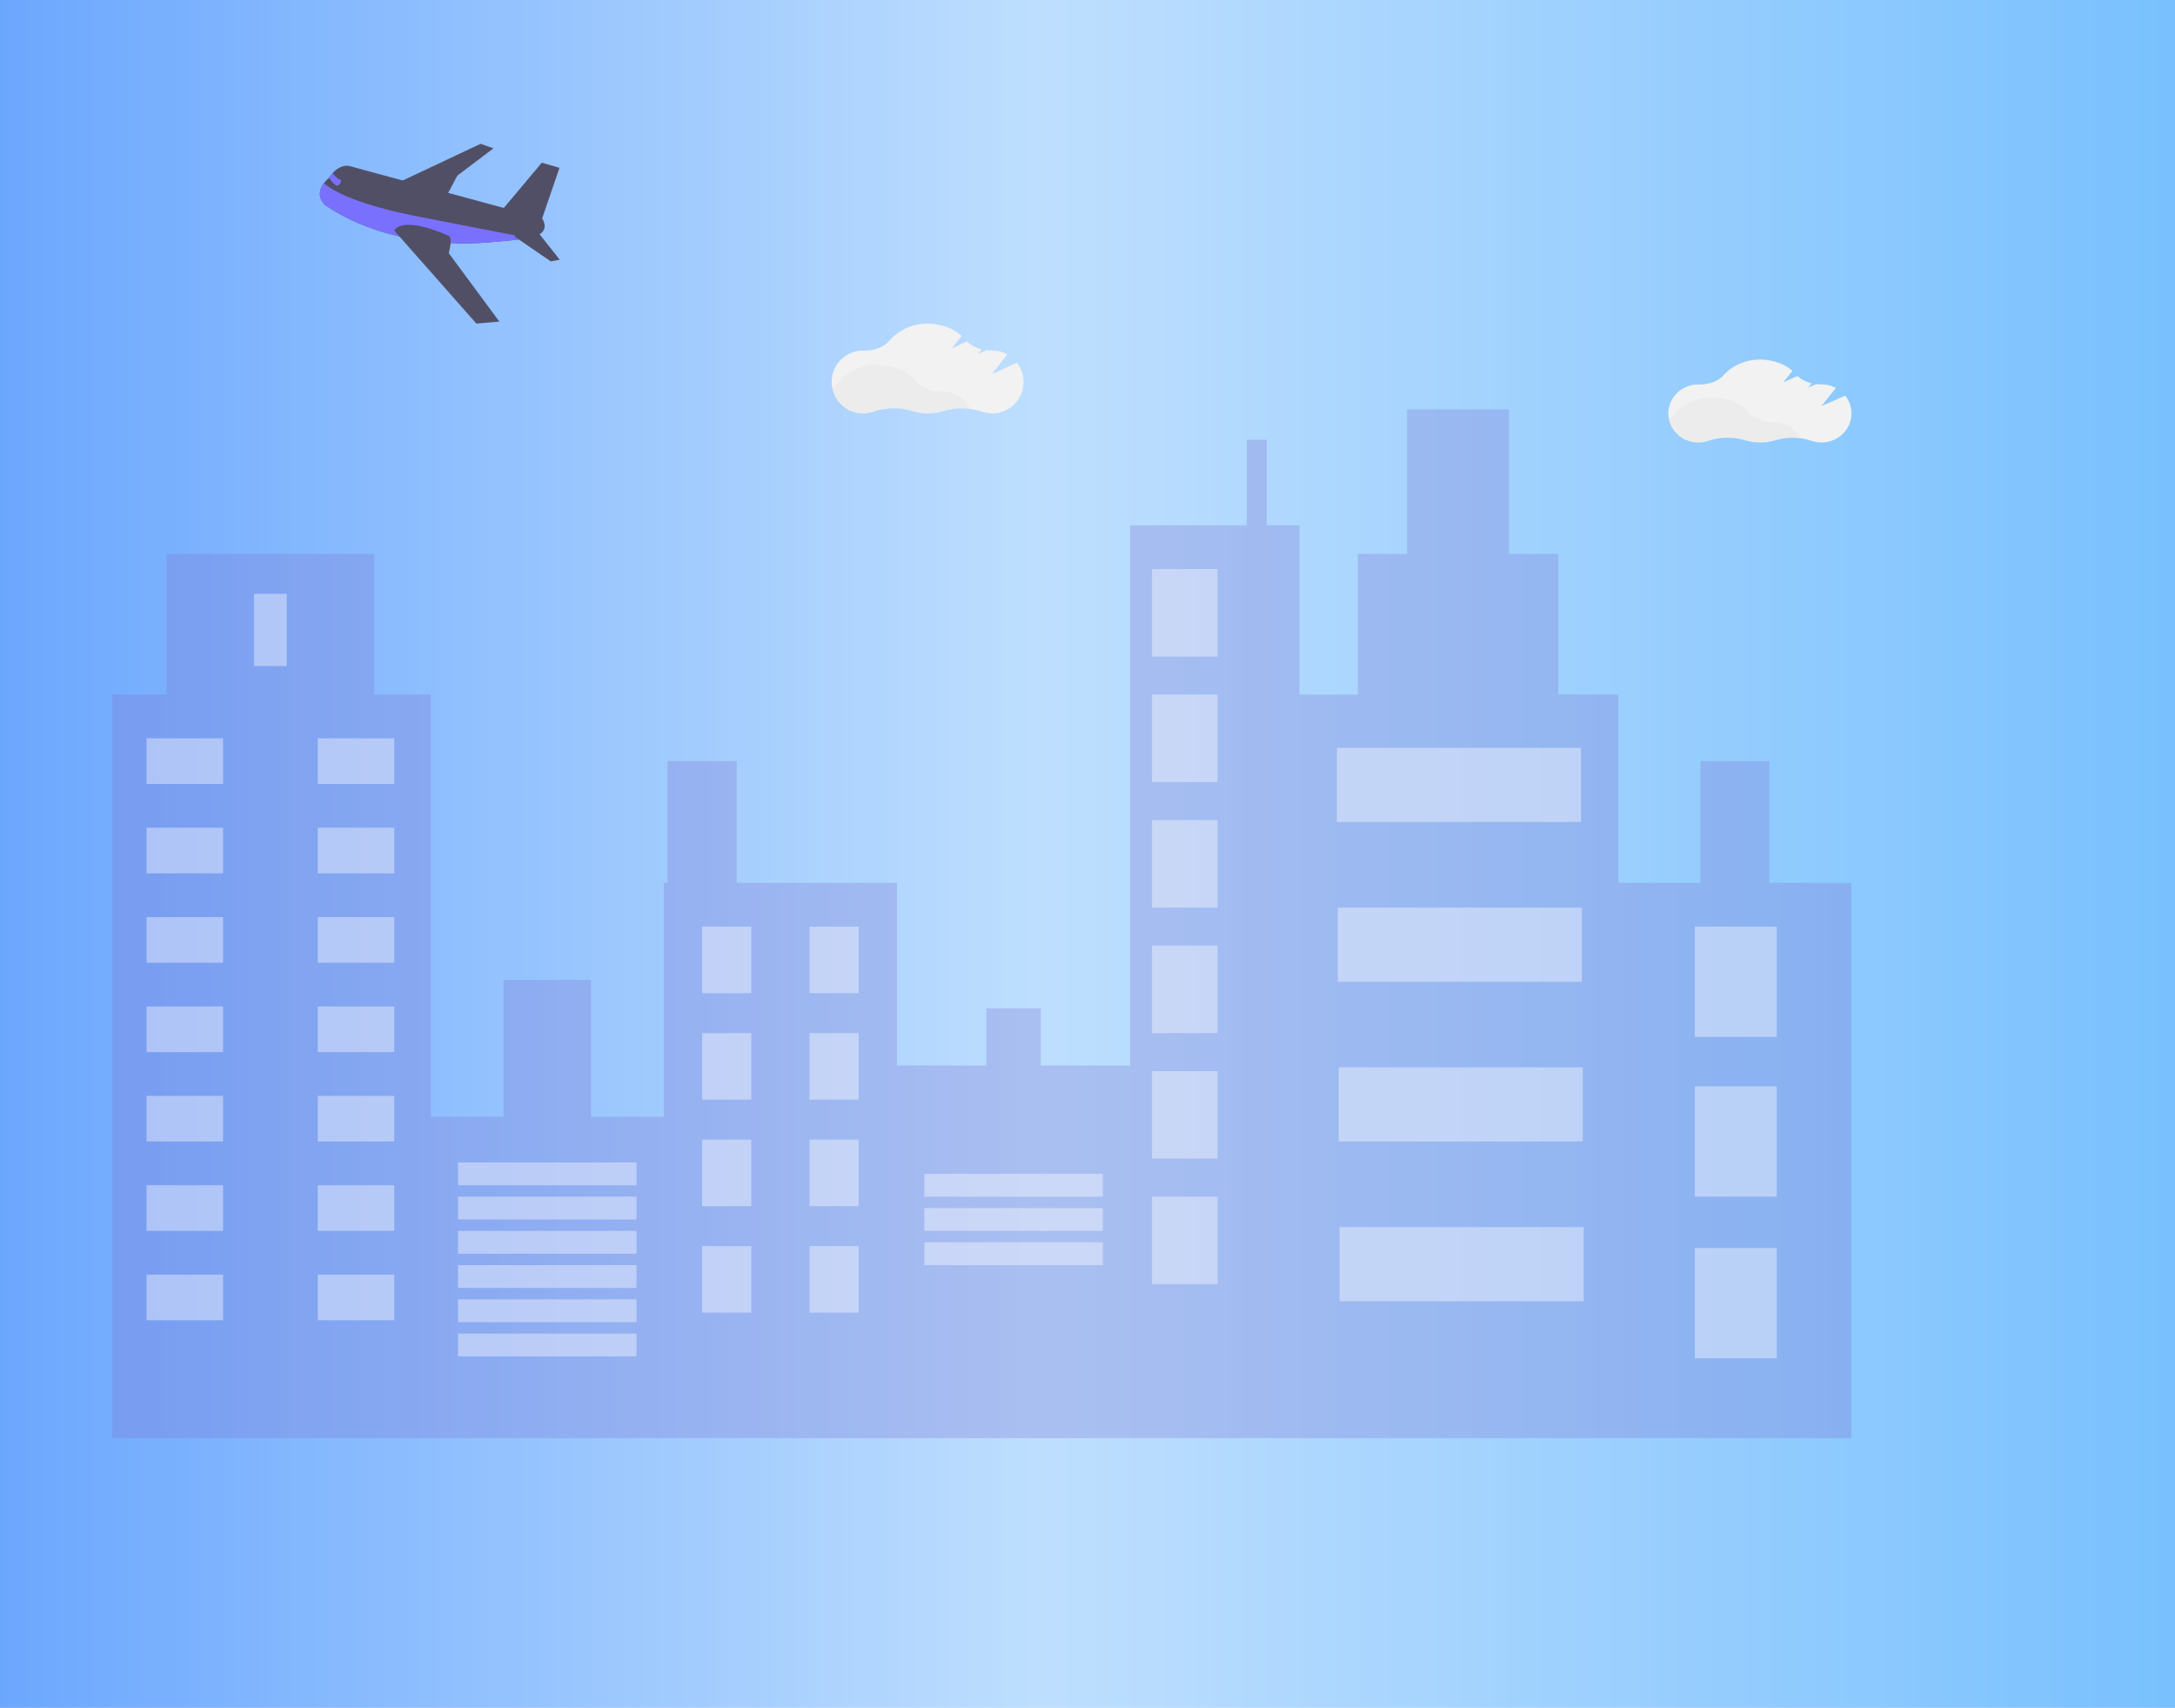
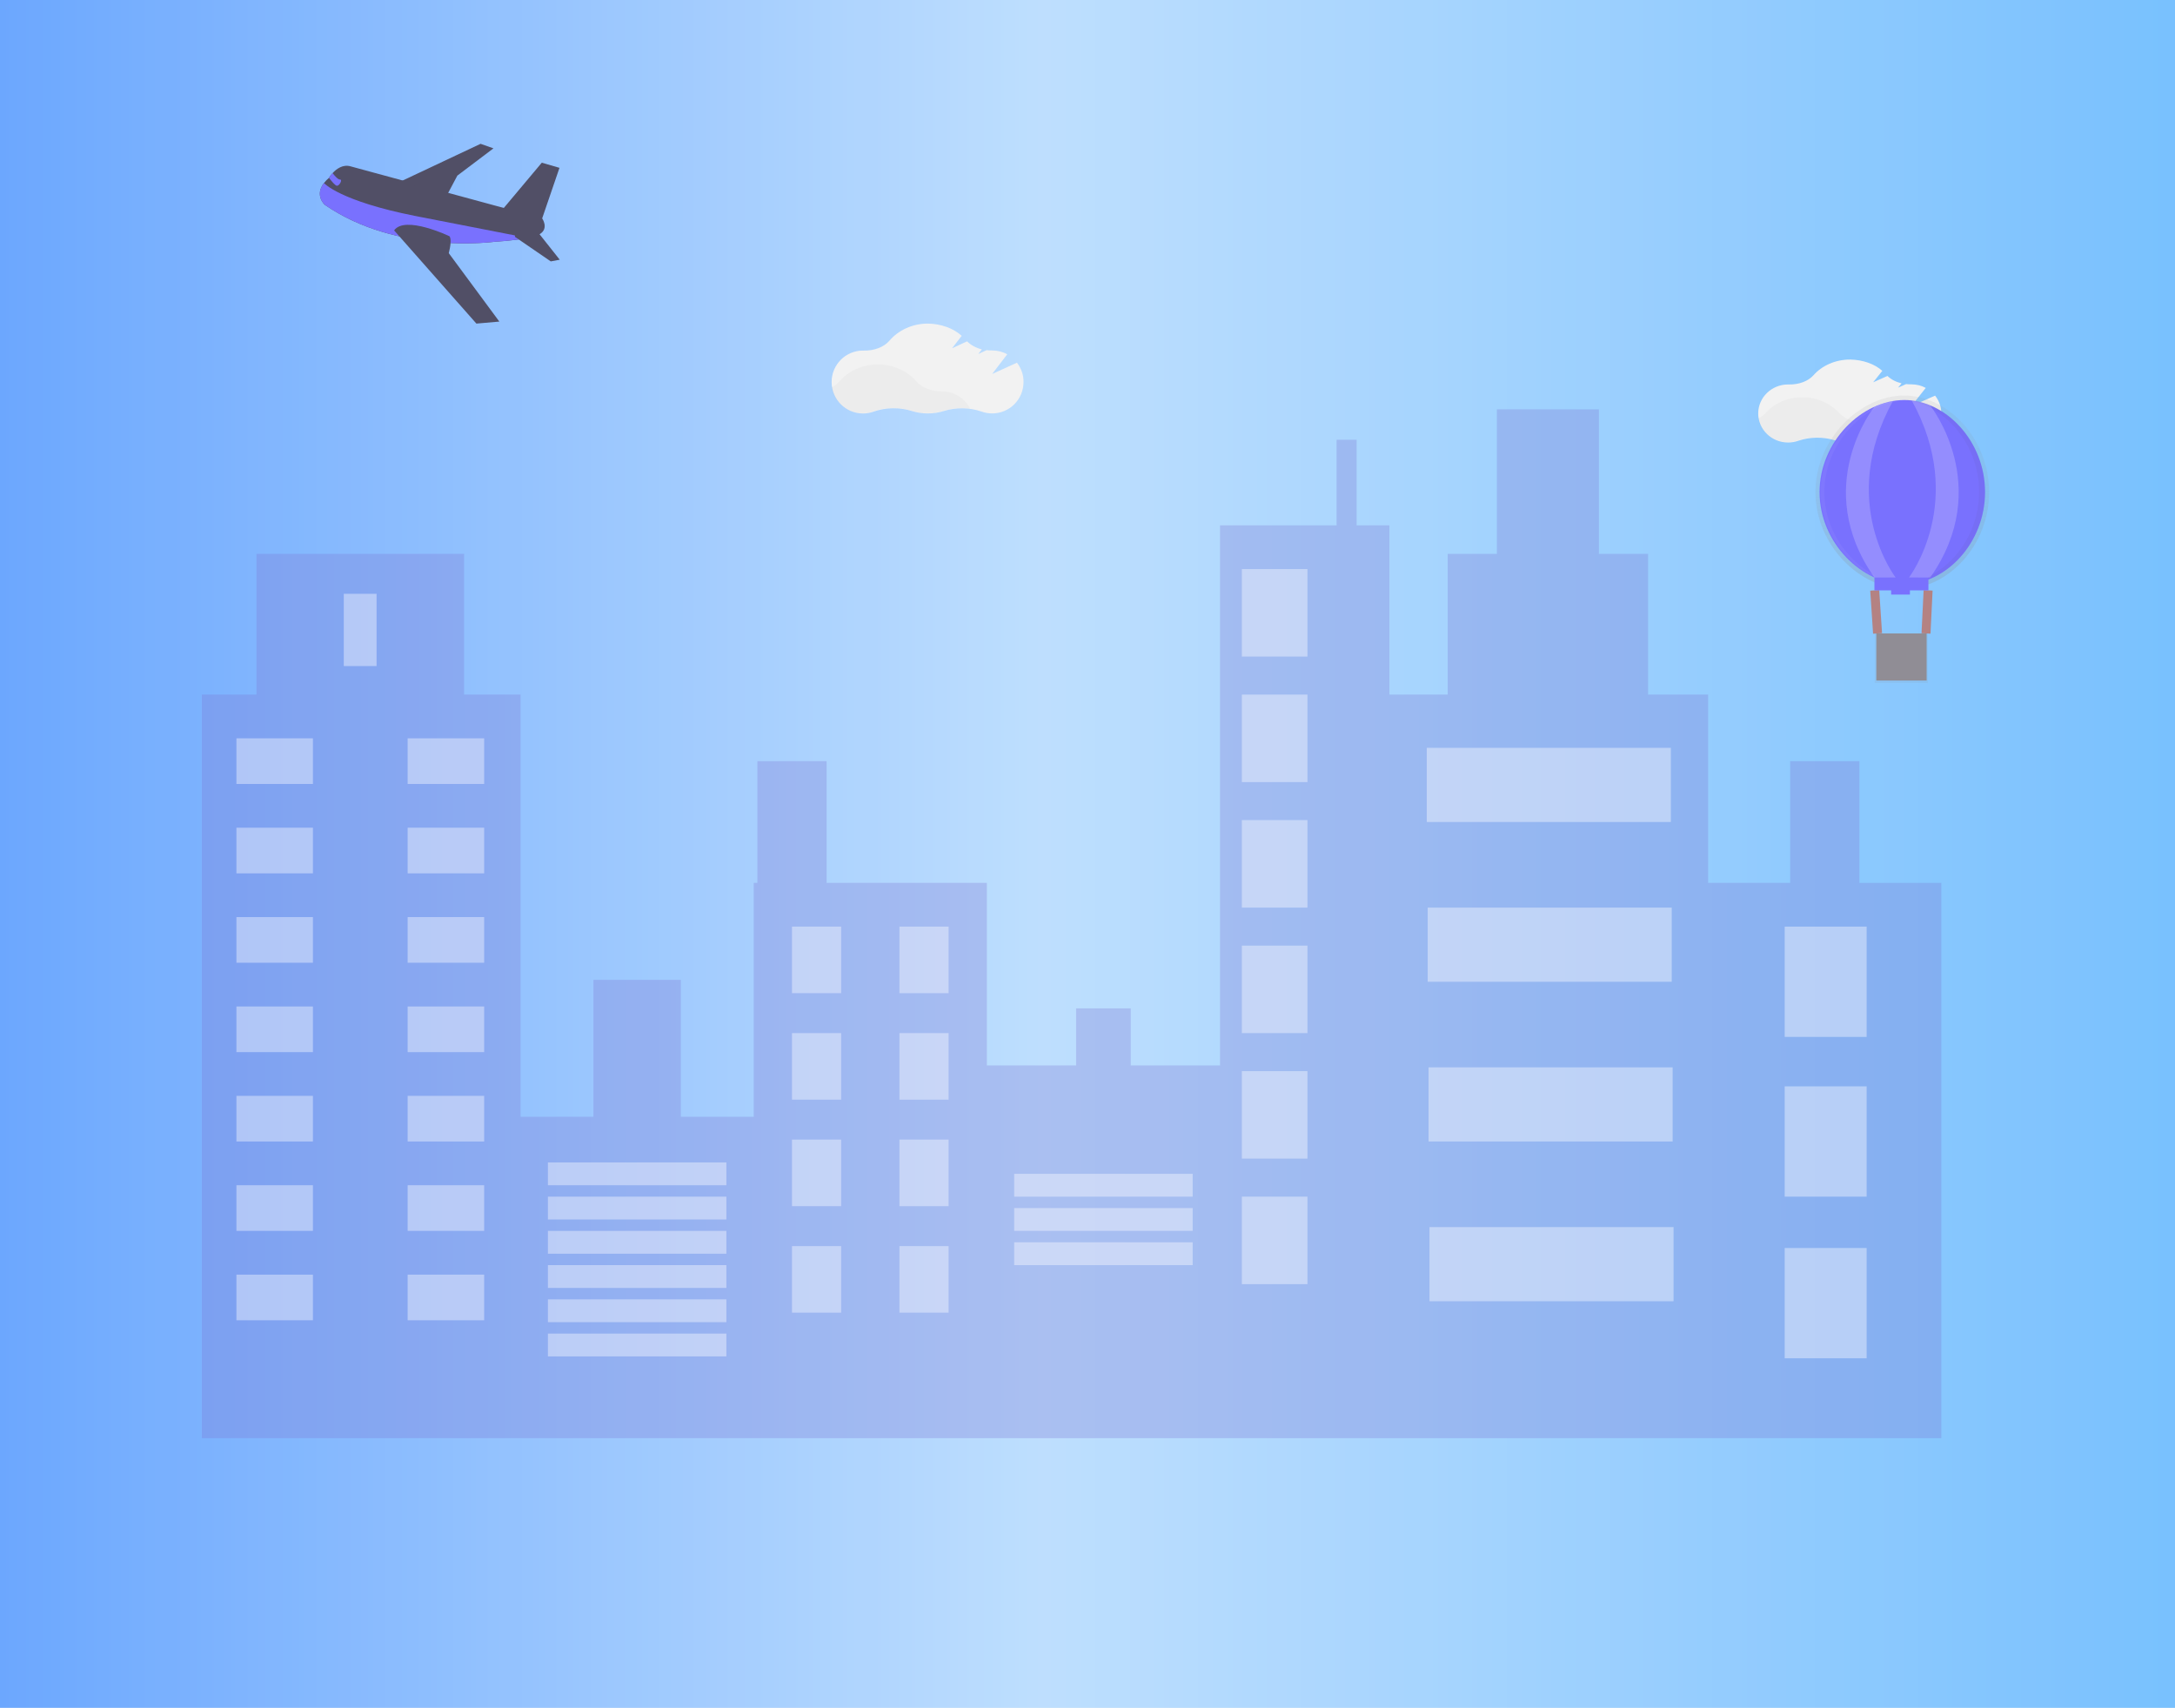
<svg xmlns="http://www.w3.org/2000/svg" width="121" height="95" viewBox="0 0 121 95" fill="none">
  <g opacity="0.9">
    <rect width="121" height="95" fill="url(#paint0_linear)" />
-     <path opacity="0.3" d="M98.44 49.11V42.34H94.59V49.11H90.029V38.637H86.686V30.809H83.95V22.769H78.275V30.809H75.539V38.637H72.296V29.222H70.472V24.462H69.358V29.222H62.873V59.266H57.907V56.092H54.867V59.266H49.902V49.11H40.985V42.34H37.134V49.11H36.932V62.122H32.878V54.505H28.014V62.122H23.961V38.637H20.82V30.809H9.268V38.637H6.228V80H23.961H36.932H49.902H62.873H72.296H90.029H103V49.11H98.44Z" fill="#6F69D1" />
-     <path d="M102.654 22.007L101.334 22.587L102.134 21.578C101.908 21.451 101.627 21.381 101.337 21.379H101.317C101.225 21.38 101.133 21.375 101.042 21.365L100.596 21.561L100.787 21.324C100.47 21.247 100.197 21.103 100.005 20.912L99.207 21.267L99.717 20.629C99.505 20.438 99.234 20.283 98.924 20.174C98.614 20.065 98.273 20.006 97.926 20C97.095 20 96.354 20.343 95.882 20.879C95.74 21.039 95.539 21.171 95.3 21.26C95.06 21.349 94.791 21.393 94.519 21.386H94.475C93.557 21.386 92.813 22.11 92.813 23.001C92.813 23.893 93.557 24.615 94.475 24.615C94.677 24.615 94.876 24.58 95.054 24.515C95.367 24.409 95.709 24.352 96.056 24.347C96.404 24.343 96.749 24.39 97.067 24.488C97.335 24.57 97.626 24.613 97.919 24.613C98.212 24.613 98.502 24.57 98.77 24.488C99.086 24.393 99.428 24.346 99.772 24.351C100.116 24.355 100.455 24.411 100.765 24.515C100.942 24.578 101.138 24.612 101.337 24.613C102.255 24.613 102.999 23.89 102.999 22.999C103.006 22.653 102.887 22.312 102.654 22.007V22.007Z" fill="#F2F2F2" />
-     <path opacity="0.03" d="M100.169 24.369C99.689 24.305 99.192 24.343 98.743 24.477C98.475 24.559 98.185 24.602 97.892 24.602C97.598 24.601 97.308 24.558 97.04 24.473C96.722 24.377 96.377 24.329 96.029 24.334C95.681 24.339 95.34 24.396 95.027 24.502C94.849 24.567 94.651 24.602 94.45 24.602C93.634 24.602 92.954 24.031 92.813 23.279C92.976 23.196 93.114 23.093 93.222 22.974C93.699 22.438 94.439 22.095 95.266 22.095C96.091 22.095 96.829 22.435 97.309 22.963C97.452 23.123 97.651 23.255 97.888 23.345C98.126 23.436 98.392 23.482 98.663 23.48H98.685C99.327 23.48 99.894 23.842 100.169 24.369Z" fill="black" />
-     <path opacity="0.4" d="M12.409 41.07H8.153V43.609H12.409V41.07Z" fill="white" />
-     <path opacity="0.4" d="M17.679 43.609H21.935V41.07H17.679V43.609Z" fill="white" />
-     <path opacity="0.4" d="M12.409 46.042H8.153V48.581H12.409V46.042Z" fill="white" />
-     <path opacity="0.4" d="M17.679 48.581H21.935V46.042H17.679V48.581Z" fill="white" />
-     <path opacity="0.4" d="M12.409 51.014H8.153V53.553H12.409V51.014Z" fill="white" />
-     <path opacity="0.4" d="M17.679 53.553H21.935V51.014H17.679V53.553Z" fill="white" />
-     <path opacity="0.4" d="M12.409 55.986H8.153V58.525H12.409V55.986Z" fill="white" />
-     <path opacity="0.4" d="M17.679 58.525H21.935V55.986H17.679V58.525Z" fill="white" />
-     <path opacity="0.4" d="M12.409 60.958H8.153V63.497H12.409V60.958Z" fill="white" />
-     <path opacity="0.4" d="M17.679 63.497H21.935V60.958H17.679V63.497Z" fill="white" />
-     <path opacity="0.4" d="M12.409 65.93H8.153V68.469H12.409V65.93Z" fill="white" />
-     <path opacity="0.4" d="M17.679 68.469H21.935V65.93H17.679V68.469Z" fill="white" />
-     <path opacity="0.4" d="M12.409 70.903H8.153V73.441H12.409V70.903Z" fill="white" />
-     <path opacity="0.4" d="M17.679 73.441H21.935V70.902H17.679V73.441Z" fill="white" />
-     <path opacity="0.4" d="M35.411 64.661H25.481V65.93H35.411V64.661Z" fill="white" />
-     <path opacity="0.4" d="M35.411 66.565H25.481V67.835H35.411V66.565Z" fill="white" />
-     <path opacity="0.4" d="M35.411 68.469H25.481V69.739H35.411V68.469Z" fill="white" />
-     <path opacity="0.4" d="M61.352 65.296H51.421V66.565H61.352V65.296Z" fill="white" />
-     <path opacity="0.4" d="M61.352 67.2H51.421V68.469H61.352V67.2Z" fill="white" />
-     <path opacity="0.4" d="M61.352 69.104H51.421V70.373H61.352V69.104Z" fill="white" />
-     <path opacity="0.4" d="M35.411 70.373H25.481V71.643H35.411V70.373Z" fill="white" />
-     <path opacity="0.4" d="M35.411 72.278H25.481V73.547H35.411V72.278Z" fill="white" />
-     <path opacity="0.4" d="M35.411 74.182H25.481V75.451H35.411V74.182Z" fill="white" />
-     <path opacity="0.4" d="M41.795 51.543H39.06V55.246H41.795V51.543Z" fill="white" />
-     <path opacity="0.4" d="M45.038 55.246H47.774V51.543H45.038V55.246Z" fill="white" />
-     <path opacity="0.4" d="M41.795 57.468H39.06V61.17H41.795V57.468Z" fill="white" />
-     <path opacity="0.4" d="M45.038 61.17H47.774V57.467H45.038V61.17Z" fill="white" />
-     <path opacity="0.4" d="M41.795 63.391H39.06V67.094H41.795V63.391Z" fill="white" />
-     <path opacity="0.4" d="M45.038 67.094H47.774V63.391H45.038V67.094Z" fill="white" />
-     <path opacity="0.4" d="M41.795 69.316H39.06V73.018H41.795V69.316Z" fill="white" />
-     <path opacity="0.4" d="M45.038 73.018H47.774V69.316H45.038V73.018Z" fill="white" />
-     <path opacity="0.4" d="M67.736 31.655H64.088V36.522H67.736V31.655Z" fill="white" />
-     <path opacity="0.4" d="M67.736 38.637H64.088V43.504H67.736V38.637Z" fill="white" />
-     <path opacity="0.4" d="M67.736 45.619H64.088V50.486H67.736V45.619Z" fill="white" />
-     <path opacity="0.4" d="M67.736 52.601H64.088V57.467H67.736V52.601Z" fill="white" />
-     <path opacity="0.4" d="M67.736 59.583H64.088V64.449H67.736V59.583Z" fill="white" />
-     <path opacity="0.4" d="M67.736 66.565H64.088V71.431H67.736V66.565Z" fill="white" />
-     <path opacity="0.4" d="M87.953 41.599H74.374V45.725H87.953V41.599Z" fill="white" />
-     <path opacity="0.4" d="M88.003 50.486H74.425V54.611H88.003V50.486Z" fill="white" />
-     <path opacity="0.4" d="M88.053 59.372H74.475V63.497H88.053V59.372Z" fill="white" />
-     <path opacity="0.4" d="M88.104 68.258H74.525V72.383H88.104V68.258Z" fill="white" />
-     <path opacity="0.4" d="M15.95 33.031H14.126V37.05H15.95V33.031Z" fill="white" />
-     <path opacity="0.4" d="M98.846 51.543H94.286V57.679H98.846V51.543Z" fill="white" />
-     <path opacity="0.4" d="M98.846 60.429H94.286V66.565H98.846V60.429Z" fill="white" />
-     <path opacity="0.4" d="M98.846 69.421H94.286V75.557H98.846V69.421Z" fill="white" />
+     <path opacity="0.3" d="M103.44 49.11V42.34H99.59V49.11H95.029V38.637H91.686V30.809H88.95V22.769H83.275V30.809H80.539V38.637H77.296V29.222H75.472V24.462H74.358V29.222H67.873V59.266H62.907V56.092H59.867V59.266H54.902V49.11H45.985V42.34H42.134V49.11H41.932V62.122H37.878V54.505H33.014V62.122H28.961V38.637H25.82V30.809H14.268V38.637H11.228V80H28.961H41.932H54.902H67.873H77.296H95.029H108V49.11H103.44Z" fill="#6F69D1" />
+     <path d="M107.654 22.007L106.334 22.587L107.134 21.578C106.908 21.451 106.627 21.381 106.337 21.379H106.317C106.225 21.38 106.133 21.375 106.042 21.365L105.596 21.561L105.787 21.324C105.47 21.247 105.197 21.103 105.005 20.912L104.206 21.267L104.717 20.629C104.505 20.438 104.234 20.283 103.924 20.174C103.614 20.065 103.273 20.006 102.926 20C102.095 20 101.354 20.343 100.882 20.879C100.74 21.039 100.539 21.171 100.3 21.26C100.06 21.349 99.791 21.393 99.519 21.386H99.475C98.557 21.386 97.813 22.11 97.813 23.001C97.813 23.893 98.557 24.615 99.475 24.615C99.677 24.615 99.876 24.58 100.054 24.515C100.367 24.409 100.709 24.352 101.056 24.347C101.404 24.343 101.749 24.39 102.067 24.488C102.335 24.57 102.626 24.613 102.919 24.613C103.212 24.613 103.502 24.57 103.77 24.488C104.086 24.393 104.428 24.346 104.772 24.351C105.116 24.355 105.455 24.411 105.765 24.515C105.942 24.578 106.138 24.612 106.337 24.613C107.255 24.613 107.999 23.89 107.999 22.999C108.006 22.653 107.887 22.312 107.654 22.007V22.007Z" fill="#F2F2F2" />
+     <path opacity="0.03" d="M105.169 24.369C104.689 24.305 104.192 24.343 103.743 24.477C103.475 24.559 103.185 24.602 102.892 24.602C102.598 24.601 102.308 24.558 102.04 24.473C101.722 24.377 101.377 24.329 101.029 24.334C100.682 24.339 100.34 24.396 100.027 24.502C99.849 24.567 99.651 24.602 99.45 24.602C98.634 24.602 97.954 24.031 97.813 23.279C97.976 23.196 98.114 23.093 98.222 22.974C98.699 22.438 99.439 22.095 100.265 22.095C101.091 22.095 101.829 22.435 102.309 22.963C102.452 23.123 102.651 23.255 102.888 23.345C103.126 23.436 103.392 23.482 103.663 23.48H103.685C104.327 23.48 104.894 23.842 105.169 24.369Z" fill="black" />
+     <path opacity="0.4" d="M17.409 41.07H13.153V43.609H17.409V41.07Z" fill="white" />
+     <path opacity="0.4" d="M22.679 43.609H26.935V41.07H22.679V43.609Z" fill="white" />
+     <path opacity="0.4" d="M17.409 46.042H13.153V48.581H17.409V46.042Z" fill="white" />
+     <path opacity="0.4" d="M22.679 48.581H26.935V46.042H22.679V48.581Z" fill="white" />
+     <path opacity="0.4" d="M17.409 51.014H13.153V53.553H17.409V51.014Z" fill="white" />
+     <path opacity="0.4" d="M22.679 53.553H26.935V51.014H22.679V53.553Z" fill="white" />
+     <path opacity="0.4" d="M17.409 55.986H13.153V58.525H17.409V55.986Z" fill="white" />
+     <path opacity="0.4" d="M22.679 58.525H26.935V55.986H22.679V58.525Z" fill="white" />
+     <path opacity="0.4" d="M17.409 60.958H13.153V63.497H17.409V60.958Z" fill="white" />
+     <path opacity="0.4" d="M22.679 63.497H26.935V60.958H22.679V63.497Z" fill="white" />
+     <path opacity="0.4" d="M17.409 65.93H13.153V68.469H17.409V65.93Z" fill="white" />
+     <path opacity="0.4" d="M22.679 68.469H26.935V65.93H22.679V68.469Z" fill="white" />
+     <path opacity="0.4" d="M17.409 70.903H13.153V73.441H17.409V70.903Z" fill="white" />
+     <path opacity="0.4" d="M22.679 73.441H26.935V70.902H22.679V73.441Z" fill="white" />
+     <path opacity="0.4" d="M40.411 64.661H30.481V65.93H40.411V64.661Z" fill="white" />
+     <path opacity="0.4" d="M40.411 66.565H30.481V67.835H40.411V66.565Z" fill="white" />
+     <path opacity="0.4" d="M40.411 68.469H30.481V69.739H40.411V68.469Z" fill="white" />
+     <path opacity="0.4" d="M66.352 65.296H56.421V66.565H66.352V65.296Z" fill="white" />
+     <path opacity="0.4" d="M66.352 67.2H56.421V68.469H66.352V67.2Z" fill="white" />
+     <path opacity="0.4" d="M66.352 69.104H56.421V70.373H66.352V69.104Z" fill="white" />
+     <path opacity="0.4" d="M40.411 70.373H30.481V71.643H40.411V70.373Z" fill="white" />
+     <path opacity="0.4" d="M40.411 72.278H30.481V73.547H40.411V72.278Z" fill="white" />
+     <path opacity="0.4" d="M40.411 74.182H30.481V75.451H40.411V74.182Z" fill="white" />
+     <path opacity="0.4" d="M46.795 51.543H44.06V55.246H46.795V51.543Z" fill="white" />
+     <path opacity="0.4" d="M50.038 55.246H52.774V51.543H50.038V55.246Z" fill="white" />
+     <path opacity="0.4" d="M46.795 57.468H44.06V61.17H46.795V57.468Z" fill="white" />
+     <path opacity="0.4" d="M50.038 61.17H52.774V57.467H50.038V61.17Z" fill="white" />
+     <path opacity="0.4" d="M46.795 63.391H44.06V67.094H46.795V63.391Z" fill="white" />
+     <path opacity="0.4" d="M50.038 67.094H52.774V63.391H50.038V67.094Z" fill="white" />
+     <path opacity="0.4" d="M46.795 69.316H44.06V73.018H46.795V69.316Z" fill="white" />
+     <path opacity="0.4" d="M50.038 73.018H52.774V69.316H50.038V73.018Z" fill="white" />
+     <path opacity="0.4" d="M72.736 31.655H69.088V36.522H72.736V31.655Z" fill="white" />
+     <path opacity="0.4" d="M72.736 38.637H69.088V43.504H72.736V38.637Z" fill="white" />
+     <path opacity="0.4" d="M72.736 45.619H69.088V50.486H72.736V45.619Z" fill="white" />
+     <path opacity="0.4" d="M72.736 52.601H69.088V57.467H72.736V52.601Z" fill="white" />
+     <path opacity="0.4" d="M72.736 59.583H69.088V64.449H72.736V59.583Z" fill="white" />
+     <path opacity="0.4" d="M72.736 66.565H69.088V71.431H72.736V66.565Z" fill="white" />
+     <path opacity="0.4" d="M92.953 41.599H79.374V45.725H92.953V41.599Z" fill="white" />
+     <path opacity="0.4" d="M93.003 50.486H79.425V54.611H93.003V50.486Z" fill="white" />
+     <path opacity="0.4" d="M93.053 59.372H79.475V63.497H93.053V59.372Z" fill="white" />
+     <path opacity="0.4" d="M93.104 68.258H79.525V72.383H93.104V68.258Z" fill="white" />
+     <path opacity="0.4" d="M20.95 33.031H19.126V37.05H20.95V33.031Z" fill="white" />
+     <path opacity="0.4" d="M103.846 51.543H99.286V57.679H103.846V51.543Z" fill="white" />
+     <path opacity="0.4" d="M103.846 60.429H99.286V66.565H103.846V60.429Z" fill="white" />
+     <path opacity="0.4" d="M103.846 69.421H99.286V75.557H103.846V69.421Z" fill="white" />
    <path d="M30.033 13.021C29.894 13.107 29.65 13.178 29.367 13.235C28.598 13.39 27.545 13.445 27.545 13.445C27.545 13.445 22.129 14.199 18.07 11.394C18.07 11.394 17.479 10.874 18.027 10.175C18.111 10.07 18.201 9.978 18.295 9.9L18.301 9.889C18.364 9.792 18.431 9.705 18.503 9.629C18.713 9.4 19.068 9.13 19.5 9.252L30.162 12.148C30.162 12.148 30.551 12.7 30.033 13.021Z" fill="#3F3D56" />
    <path d="M27.909 11.709L30.141 9.05L31.125 9.336L30.162 12.148C30.162 12.148 27.935 12.177 27.909 11.709Z" fill="#3F3D56" />
    <path d="M22.29 10.094L26.736 8L27.452 8.252L25.444 9.768L24.817 10.947L22.29 10.094Z" fill="#3F3D56" />
    <path d="M29.367 13.235C28.598 13.39 27.545 13.445 27.545 13.445C27.545 13.445 22.129 14.199 18.07 11.394C18.07 11.394 17.479 10.874 18.027 10.175L18.029 10.188C18.029 10.188 18.904 11.181 23.09 12.011L29.367 13.235Z" fill="#6C63FF" />
    <path d="M28.653 13.178L30.64 14.54L31.14 14.447L29.951 12.947C29.951 12.947 28.513 12.432 28.653 13.178Z" fill="#3F3D56" />
    <path d="M18.749 10.333C18.655 10.336 18.437 10.069 18.302 9.889C18.364 9.792 18.432 9.705 18.503 9.629C18.612 9.769 18.806 9.996 18.914 9.987C19.07 9.976 18.892 10.329 18.749 10.333Z" fill="#6C63FF" />
    <path d="M27.779 17.888L26.503 18L22.915 13.938L22.249 13.183L21.925 12.817C22.532 11.956 25.009 13.143 25.009 13.143C25.056 13.21 25.071 13.322 25.069 13.445C25.065 13.676 25 13.947 24.975 14.045C24.969 14.069 24.966 14.082 24.966 14.082L27.779 17.888Z" fill="#3F3D56" />
    <path d="M56.578 20.174L55.195 20.803L56.034 19.709C55.797 19.572 55.503 19.496 55.199 19.494H55.177C55.081 19.494 54.985 19.489 54.89 19.478L54.422 19.691L54.622 19.435C54.29 19.351 54.004 19.195 53.803 18.988L52.966 19.372L53.501 18.681C53.279 18.475 52.994 18.306 52.669 18.189C52.345 18.071 51.987 18.006 51.623 18C50.752 18 49.976 18.372 49.481 18.952C49.332 19.126 49.122 19.269 48.871 19.365C48.62 19.462 48.338 19.509 48.053 19.501H48.007C47.045 19.501 46.265 20.285 46.265 21.251C46.265 22.217 47.045 23 48.007 23C48.218 23 48.427 22.962 48.614 22.891C48.941 22.777 49.3 22.715 49.664 22.71C50.029 22.704 50.39 22.756 50.724 22.862C51.005 22.951 51.309 22.998 51.616 22.998C51.924 22.998 52.228 22.951 52.509 22.862C52.84 22.759 53.198 22.708 53.558 22.713C53.919 22.718 54.274 22.779 54.599 22.891C54.784 22.96 54.99 22.996 55.199 22.997C56.161 22.997 56.941 22.215 56.941 21.249C56.948 20.874 56.823 20.505 56.578 20.174V20.174Z" fill="#F2F2F2" />
    <path opacity="0.03" d="M53.974 22.733C53.471 22.664 52.951 22.705 52.48 22.85C52.199 22.939 51.895 22.985 51.588 22.986C51.28 22.985 50.976 22.937 50.695 22.846C50.361 22.741 50 22.69 49.635 22.695C49.271 22.701 48.913 22.763 48.585 22.877C48.399 22.948 48.191 22.985 47.98 22.986C47.125 22.986 46.413 22.367 46.265 21.552C46.435 21.463 46.581 21.35 46.693 21.222C47.193 20.642 47.969 20.27 48.835 20.27C49.701 20.27 50.474 20.638 50.977 21.21C51.126 21.384 51.335 21.526 51.584 21.624C51.833 21.722 52.112 21.773 52.396 21.77H52.419C53.092 21.77 53.687 22.162 53.974 22.733Z" fill="black" />
+     <path d="M110.66 27.375C110.66 30.344 108.371 32.75 105.934 32.75C103.498 32.75 101 30.344 101 27.375C101 24.407 103.498 22 105.934 22C108.371 22 110.66 24.407 110.66 27.375Z" fill="url(#paint1_linear)" />
+     <path d="M110.433 27.375C110.433 30.205 108.252 32.499 105.929 32.499C103.606 32.499 101.226 30.205 101.226 27.375C101.226 24.545 103.607 22.252 105.929 22.252C108.252 22.252 110.433 24.546 110.433 27.375Z" fill="#6C63FF" />
+     <path d="M107.25 35.235H104.297V38H107.25V35.235Z" fill="url(#paint2_linear)" />
+     <path d="M107.183 35.235H104.384V37.856H107.183V35.235Z" fill="#85828B" />
+     <path d="M107.148 35.235L107.265 32.84" stroke="#AD7676" stroke-width="0.5" stroke-miterlimit="10" />
+     <path d="M104.453 35.235L104.295 32.84" stroke="#AD7676" stroke-width="0.5" stroke-miterlimit="10" />
+     <path d="M106.253 32.679H105.208V33.074H106.253V32.679Z" fill="#6C63FF" />
+     <g opacity="0.2">
+       <path opacity="0.2" d="M105.93 22.234C105.874 22.234 105.819 22.235 105.764 22.238C108.023 22.344 110.102 24.594 110.102 27.357C110.102 30.12 108.023 32.371 105.764 32.477C105.819 32.479 105.874 32.481 105.93 32.481C108.252 32.481 110.434 30.187 110.434 27.357C110.434 24.528 108.252 22.234 105.93 22.234Z" fill="black" />
+     </g>
+     <g opacity="0.2">
+       <path opacity="0.2" d="M101.492 27.375C101.492 24.586 103.804 22.317 106.095 22.253C106.062 22.253 106.029 22.252 105.996 22.252C103.673 22.252 101.292 24.546 101.292 27.375C101.292 30.204 103.673 32.499 105.996 32.499C106.029 32.499 106.062 32.499 106.095 32.497C103.805 32.432 101.492 30.165 101.492 27.375Z" fill="white" />
+     </g>
+     <path d="M107.282 31.78H104.279V32.84H107.282V31.78Z" fill="#6C63FF" />
+     <path opacity="0.2" d="M104.279 22.625C104.279 22.625 100.712 27.043 104.279 32.126L105.456 32.122C105.456 32.122 102.205 27.922 105.307 22.306L104.727 22.449L104.279 22.625Z" fill="white" />
+     <path opacity="0.2" d="M107.381 22.557C107.381 22.557 110.948 27.042 107.381 32.126L106.203 32.121C106.203 32.121 109.455 27.886 106.352 22.27L106.933 22.395L107.381 22.557Z" fill="white" />
  </g>
  <defs>
    <linearGradient id="paint0_linear" x1="0" y1="47.5" x2="121" y2="47.5" gradientUnits="userSpaceOnUse">
      <stop stop-color="#5D9FFF" />
      <stop offset="0.48" stop-color="#B8DCFF" />
      <stop offset="1" stop-color="#6BBBFF" />
    </linearGradient>
+     <linearGradient id="paint1_linear" x1="105.83" y1="32.751" x2="105.83" y2="22" gradientUnits="userSpaceOnUse">
+       <stop stop-color="#808080" stop-opacity="0.25" />
+       <stop offset="0.54" stop-color="#808080" stop-opacity="0.12" />
+       <stop offset="1" stop-color="#808080" stop-opacity="0.1" />
+     </linearGradient>
+     <linearGradient id="paint2_linear" x1="2245.25" y1="2407.31" x2="2245.25" y2="2005.08" gradientUnits="userSpaceOnUse">
+       <stop stop-color="#808080" stop-opacity="0.25" />
+       <stop offset="0.54" stop-color="#808080" stop-opacity="0.12" />
+       <stop offset="1" stop-color="#808080" stop-opacity="0.1" />
+     </linearGradient>
  </defs>
</svg>
